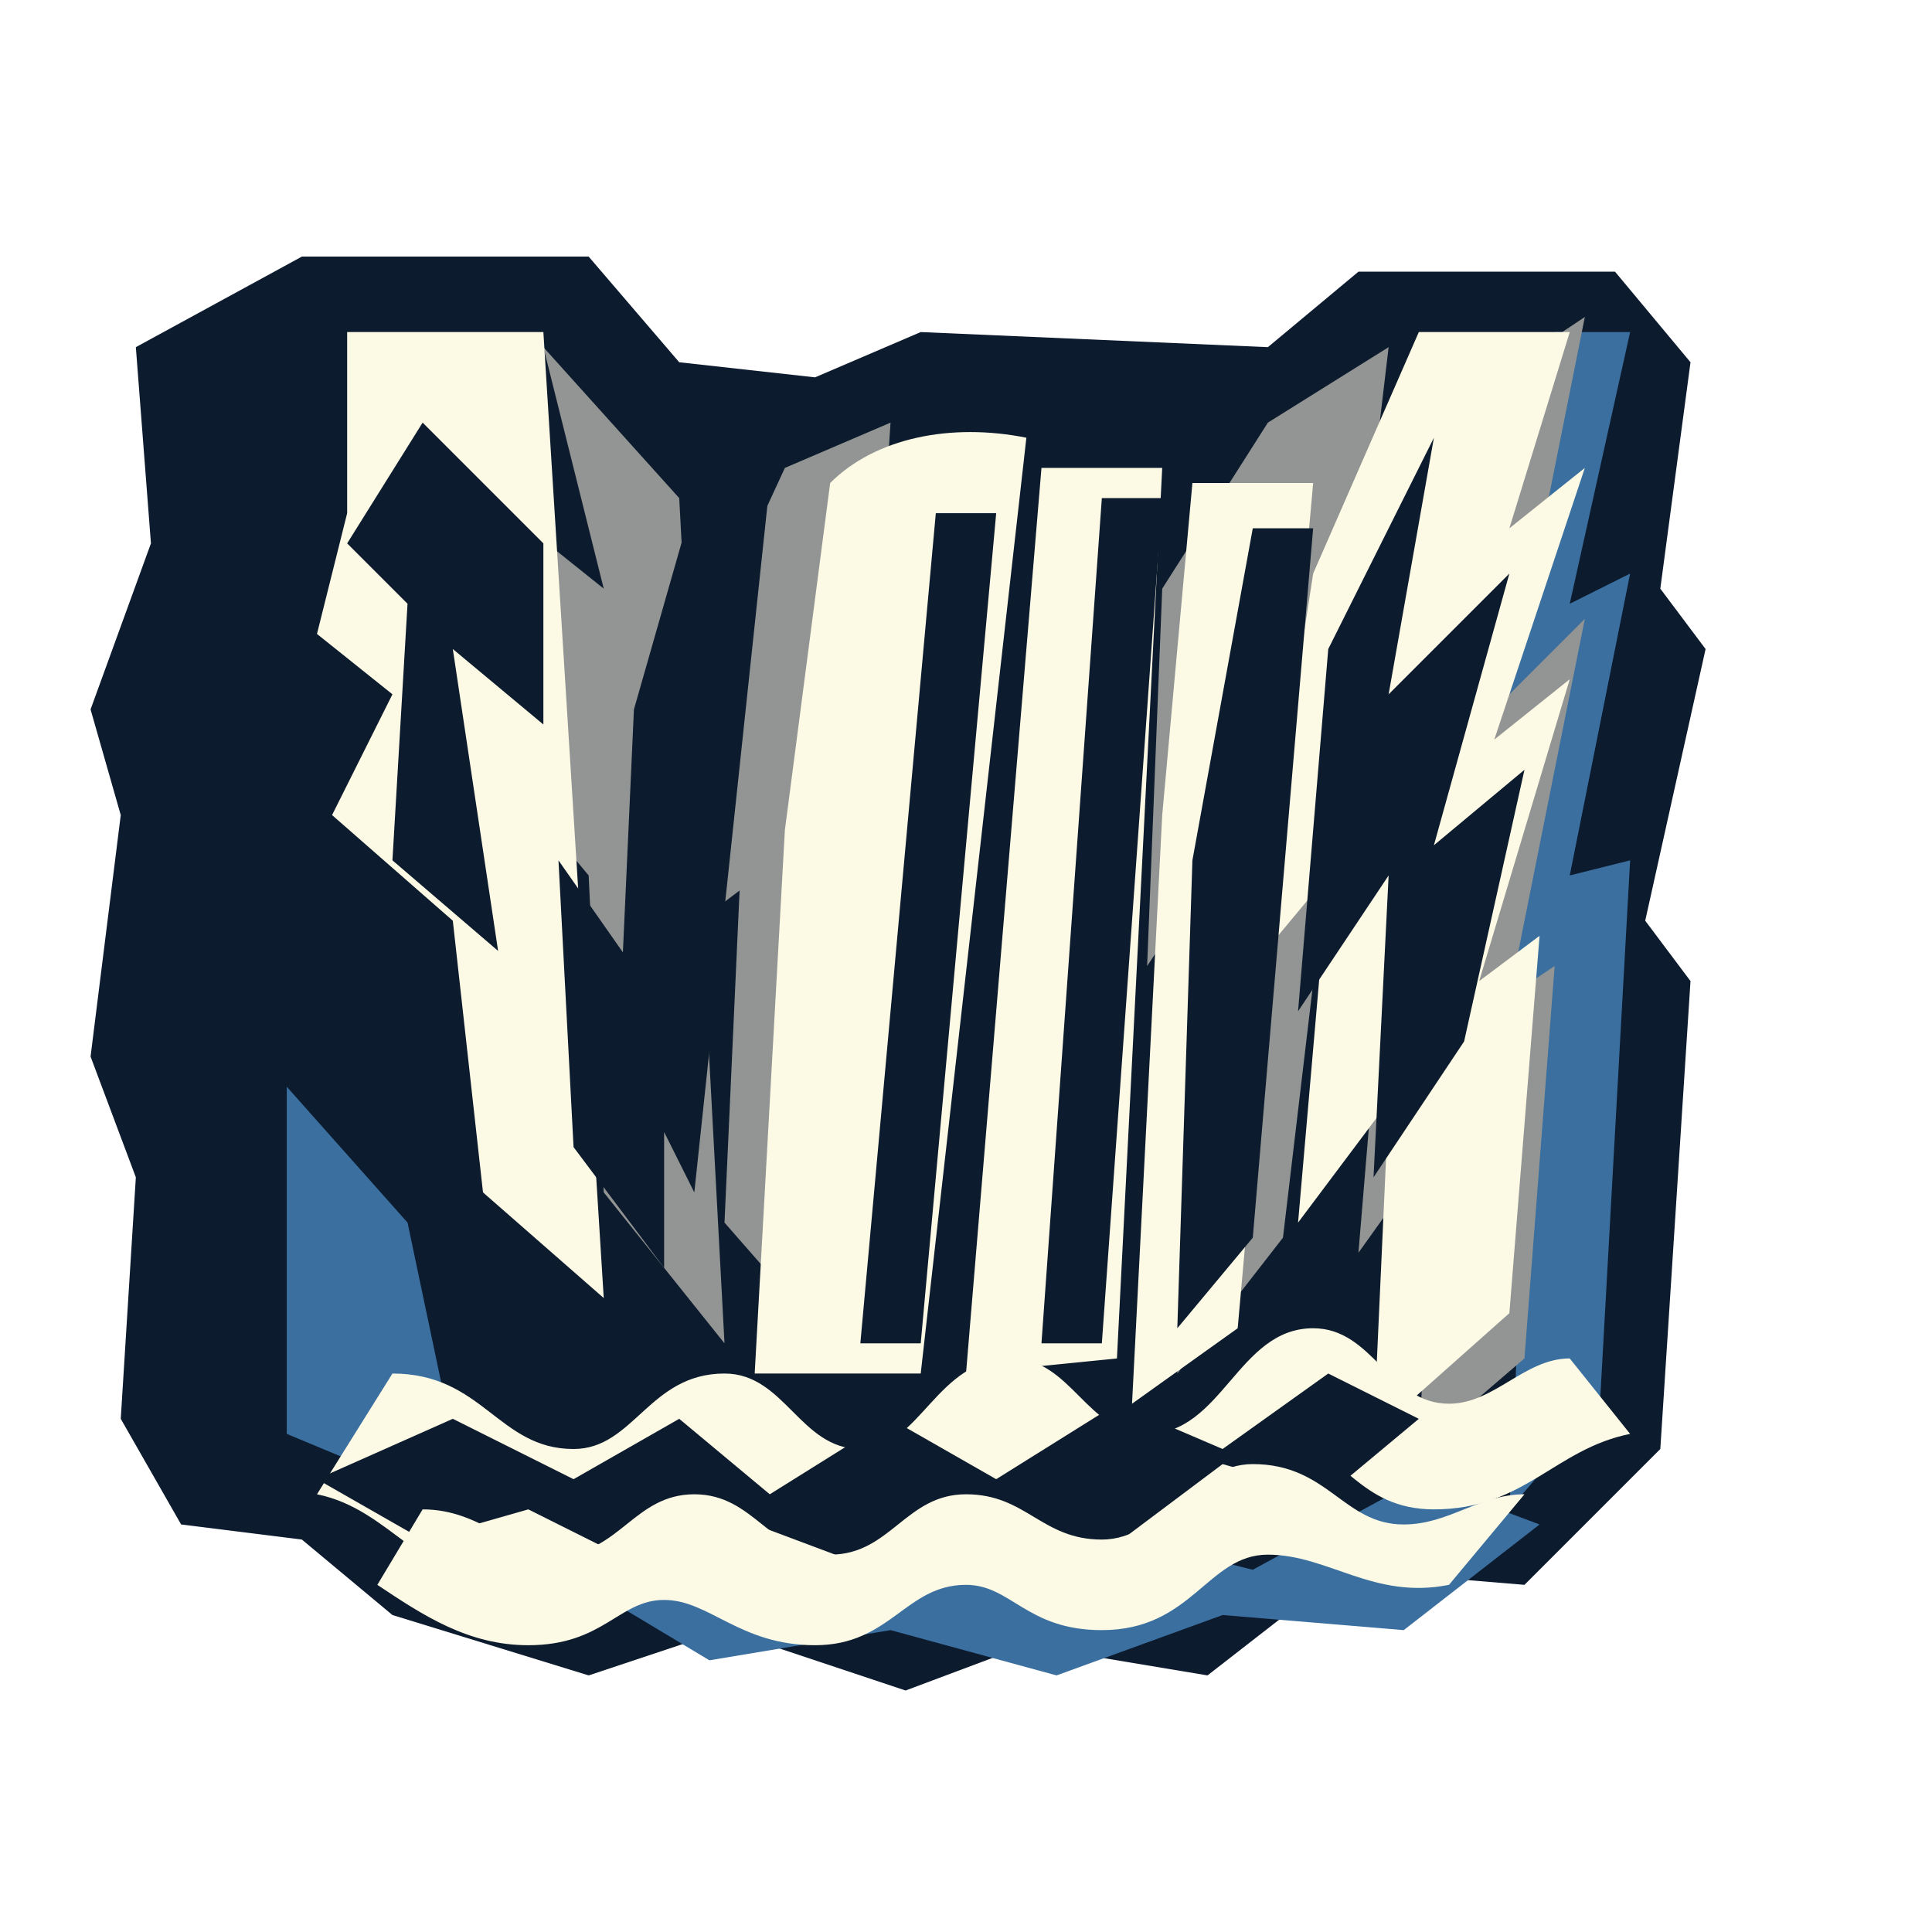
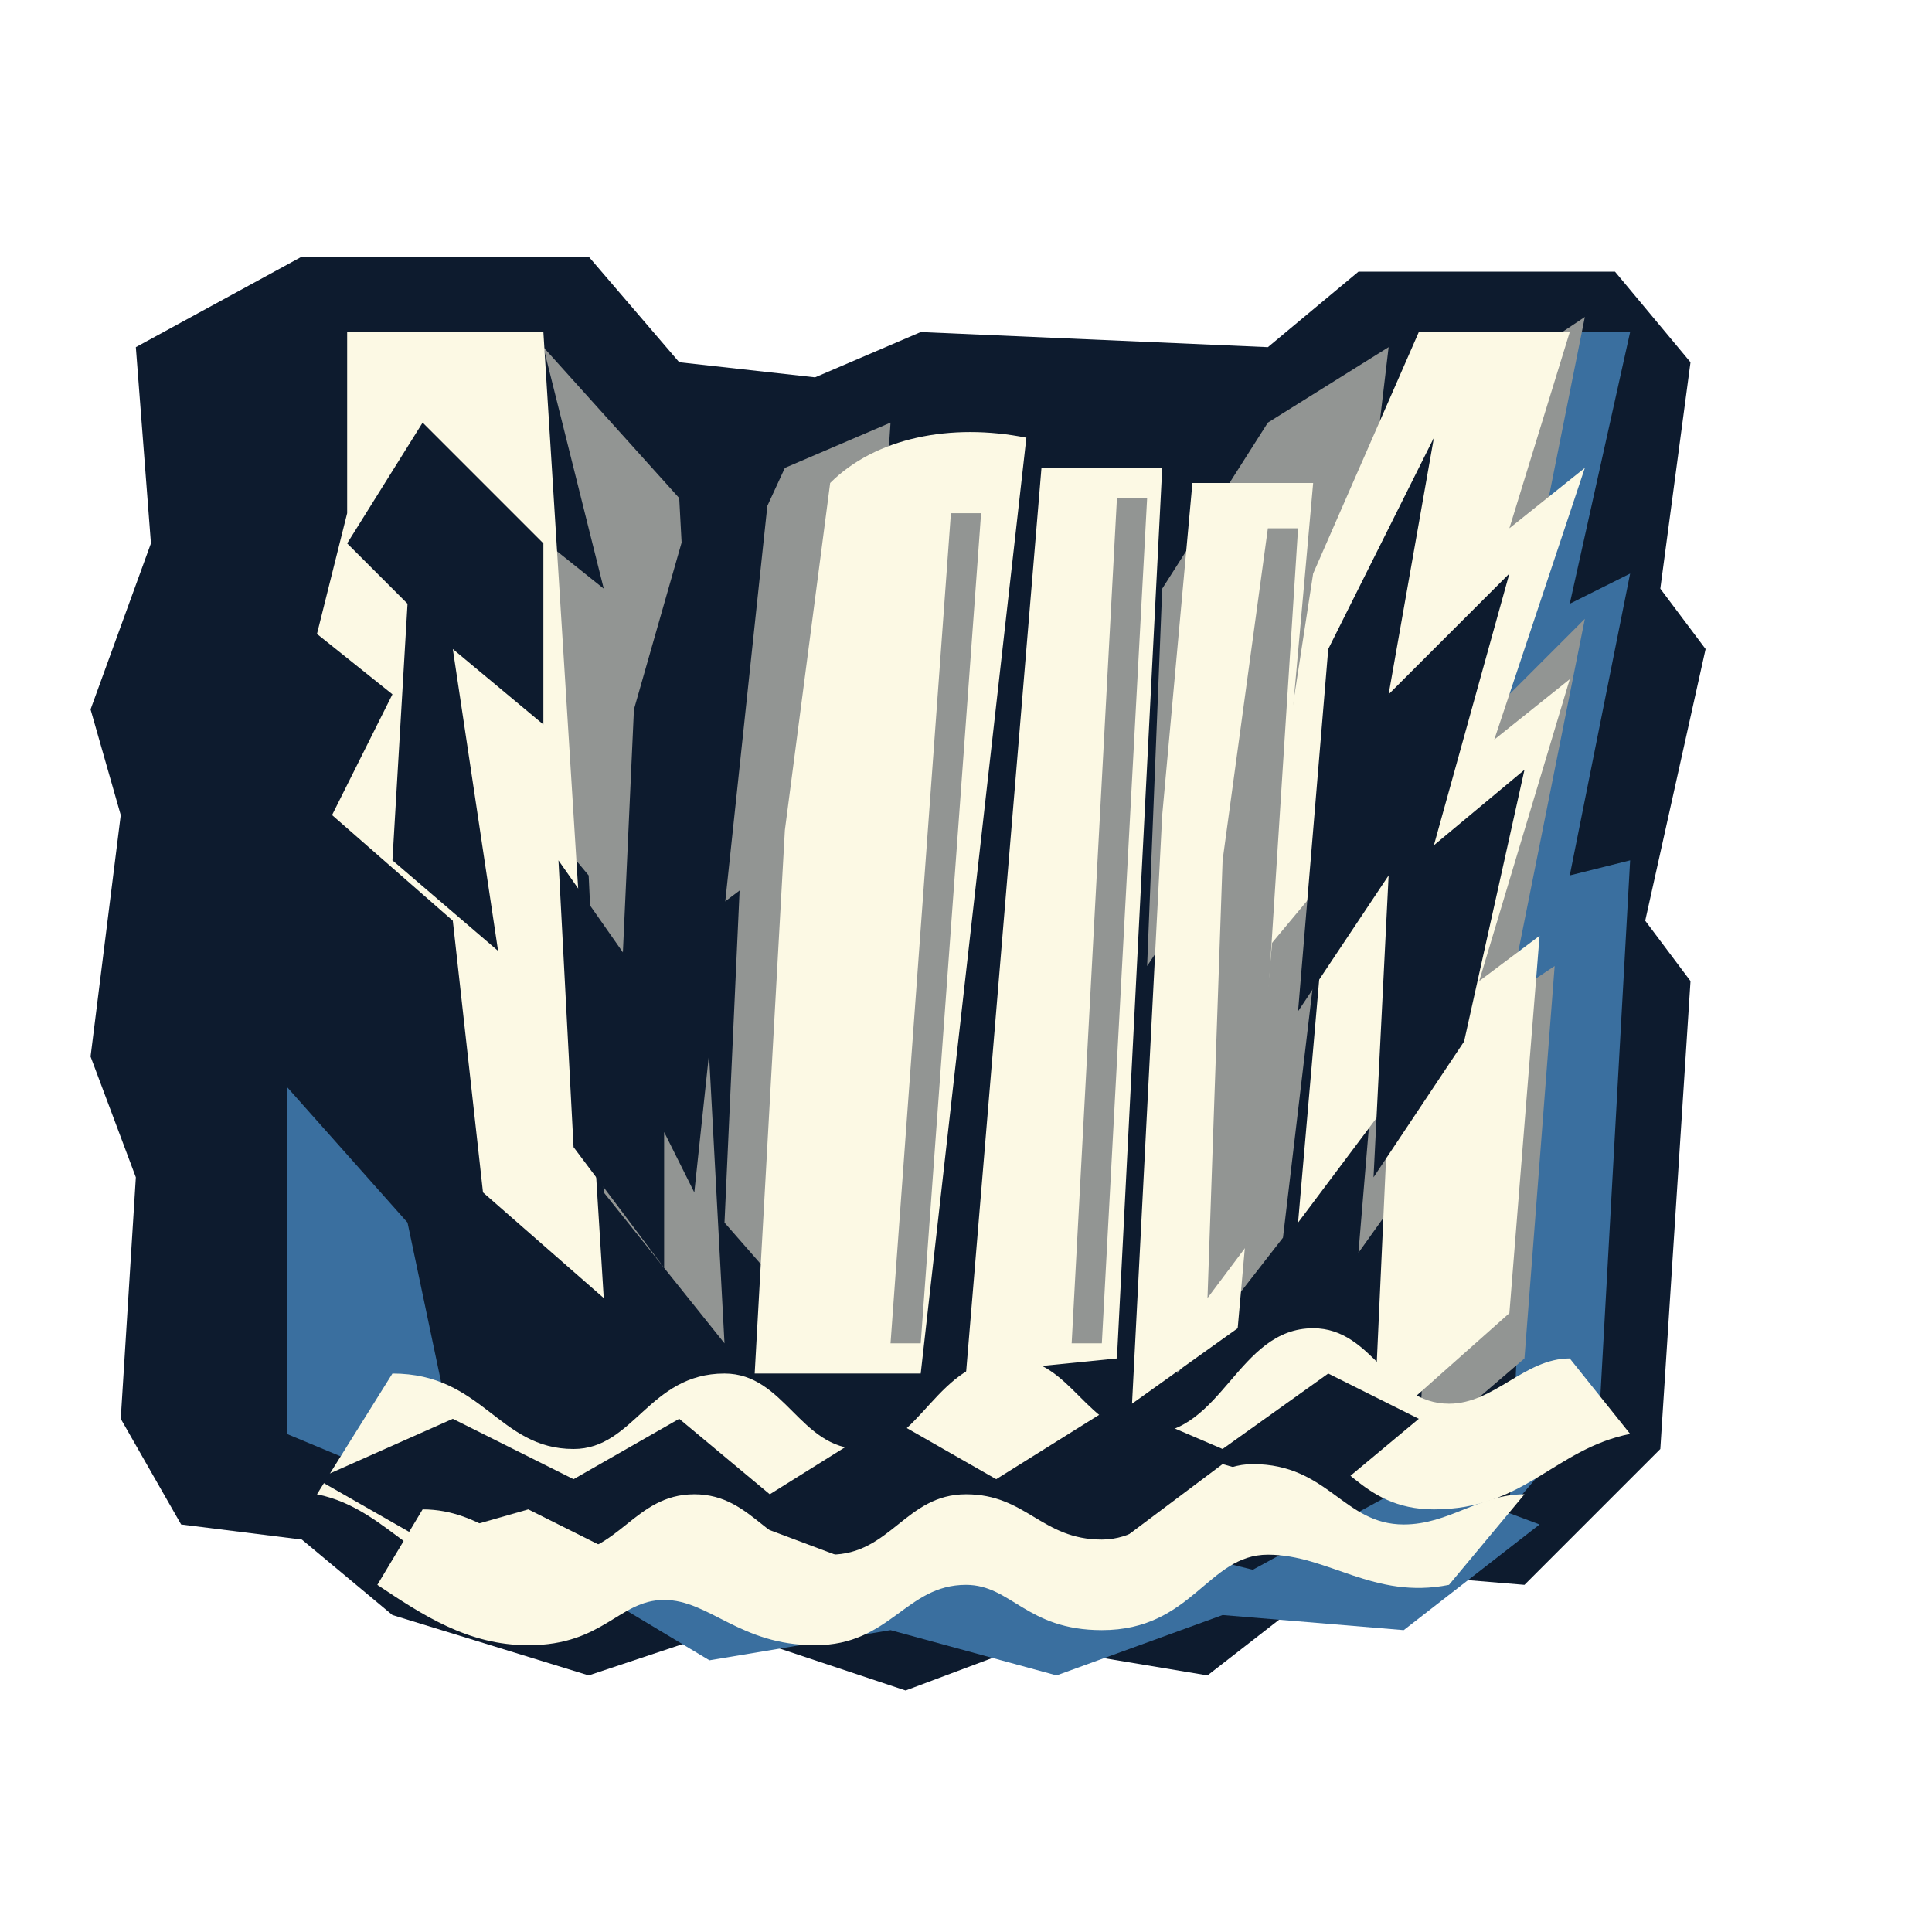
<svg xmlns="http://www.w3.org/2000/svg" width="128" height="128" viewBox="0 0 128 128">
  <path fill="#0d1b2e" d="M20 17h19l6 7 9 1 7-3 23 1 6-5h17l5 6-2 15 3 4-4 18 3 4-2 31-9 9-12-1-9 7-12-2-8 3-12-4-9 3-13-4-6-5-8-1-4-7 1-16-3-8 2-16-2-7 4-11-1-13z" />
  <path fill="#3a6f9f" d="M103 22h5l-4 18 4-2-4 20 4-1-2 36-6 7 1-21-5 7 1-26-5 7 2-30zM19 72l8 9 4 19-12-5zM37 104l13-4 10 5 11-4 12 3 11-6 8 3-9 7-12-1-11 4-11-3-12 2z" />
  <path fill="#929593" d="M36 23l9 10 3 56-8-10-1-21-5-6 1-17 5 4zM52 31l7-3-4 61-7-8 1-22-4 3 1-18zM84 28l8-5-7 59-7 9 2-33-4 6 1-25zM99 25l6-4-5 25 5-5-5 25 3-2-2 26-7 6 1-20-5 7 2-24z" />
  <path fill="#fcf9e4" d="M23 22h13l4 64-8-7-2-18-8-7 4-8-5-4 2-8zM94 22h10l-4 13 5-4-6 18 5-4-6 20 4-3-2 25-9 8 1-22-6 8 2-23-5 6 4-26z" />
  <path fill="#fcf9e4" d="M55 32c3-3 8-4 13-3l-7 62h-11l2-36zM69 31h8l-3 59-10 1zM79 32h8l-5 56-7 5 2-39z" />
  <path fill="#0d1b2e" d="M28 28l8 8v12l-6-5 3 20-7-6 1-17-4-4zM37 57l7 10v17l-6-8zM46 33l5-1-5 47-5-10 1-22z" />
-   <path fill="#0d1b2e" d="M62 34h4l-5 55h-4zM73 33h4l-4 56h-4zM83 35h4l-4 47-5 6 1-31z" />
+   <path fill="#929593" d="M63 34h2l-4 55h-2zM74 33h2l-3 56h-2zM84 35h2l-3 47-3 4 1-29z" />
  <path fill="#0d1b2e" d="M95 29l-3 17 8-8-5 18 6-5-4 18-6 9 1-20-6 9 2-24z" />
  <path fill="#fcf9e4" d="M26 91c6 0 7 5 12 5 4 0 5-5 10-5 4 0 5 5 9 5s5-6 10-6c4 0 5 5 9 5 5 0 6-7 11-7 4 0 5 5 9 5 3 0 5-3 8-3l4 5c-5 1-7 5-13 5-5 0-6-4-9-4-4 0-6 7-12 7-5 0-6-4-9-4-4 0-5 6-10 6-6 0-7-4-11-4-3 0-5 4-10 4-6 0-8-5-13-6z" />
  <path fill="#0d1b2e" d="M30 94l8 4 7-4 6 5 8-5 7 4 8-5 7 3 7-5 6 3-6 5-7-2-8 6-8-3-7 4-8-3-7 3-8-4-7 2-7-4z" />
  <path fill="#fcf9e4" d="M28 100c4 0 6 3 9 3 4 0 5-4 9-4s5 4 9 4 5-4 9-4 5 3 9 3 6-5 10-5c5 0 6 4 10 4 3 0 5-2 8-2l-5 6c-5 1-8-2-12-2s-5 5-11 5c-5 0-6-3-9-3-4 0-5 4-10 4s-7-3-10-3-4 3-9 3c-4 0-7-2-10-4z" />
</svg>
